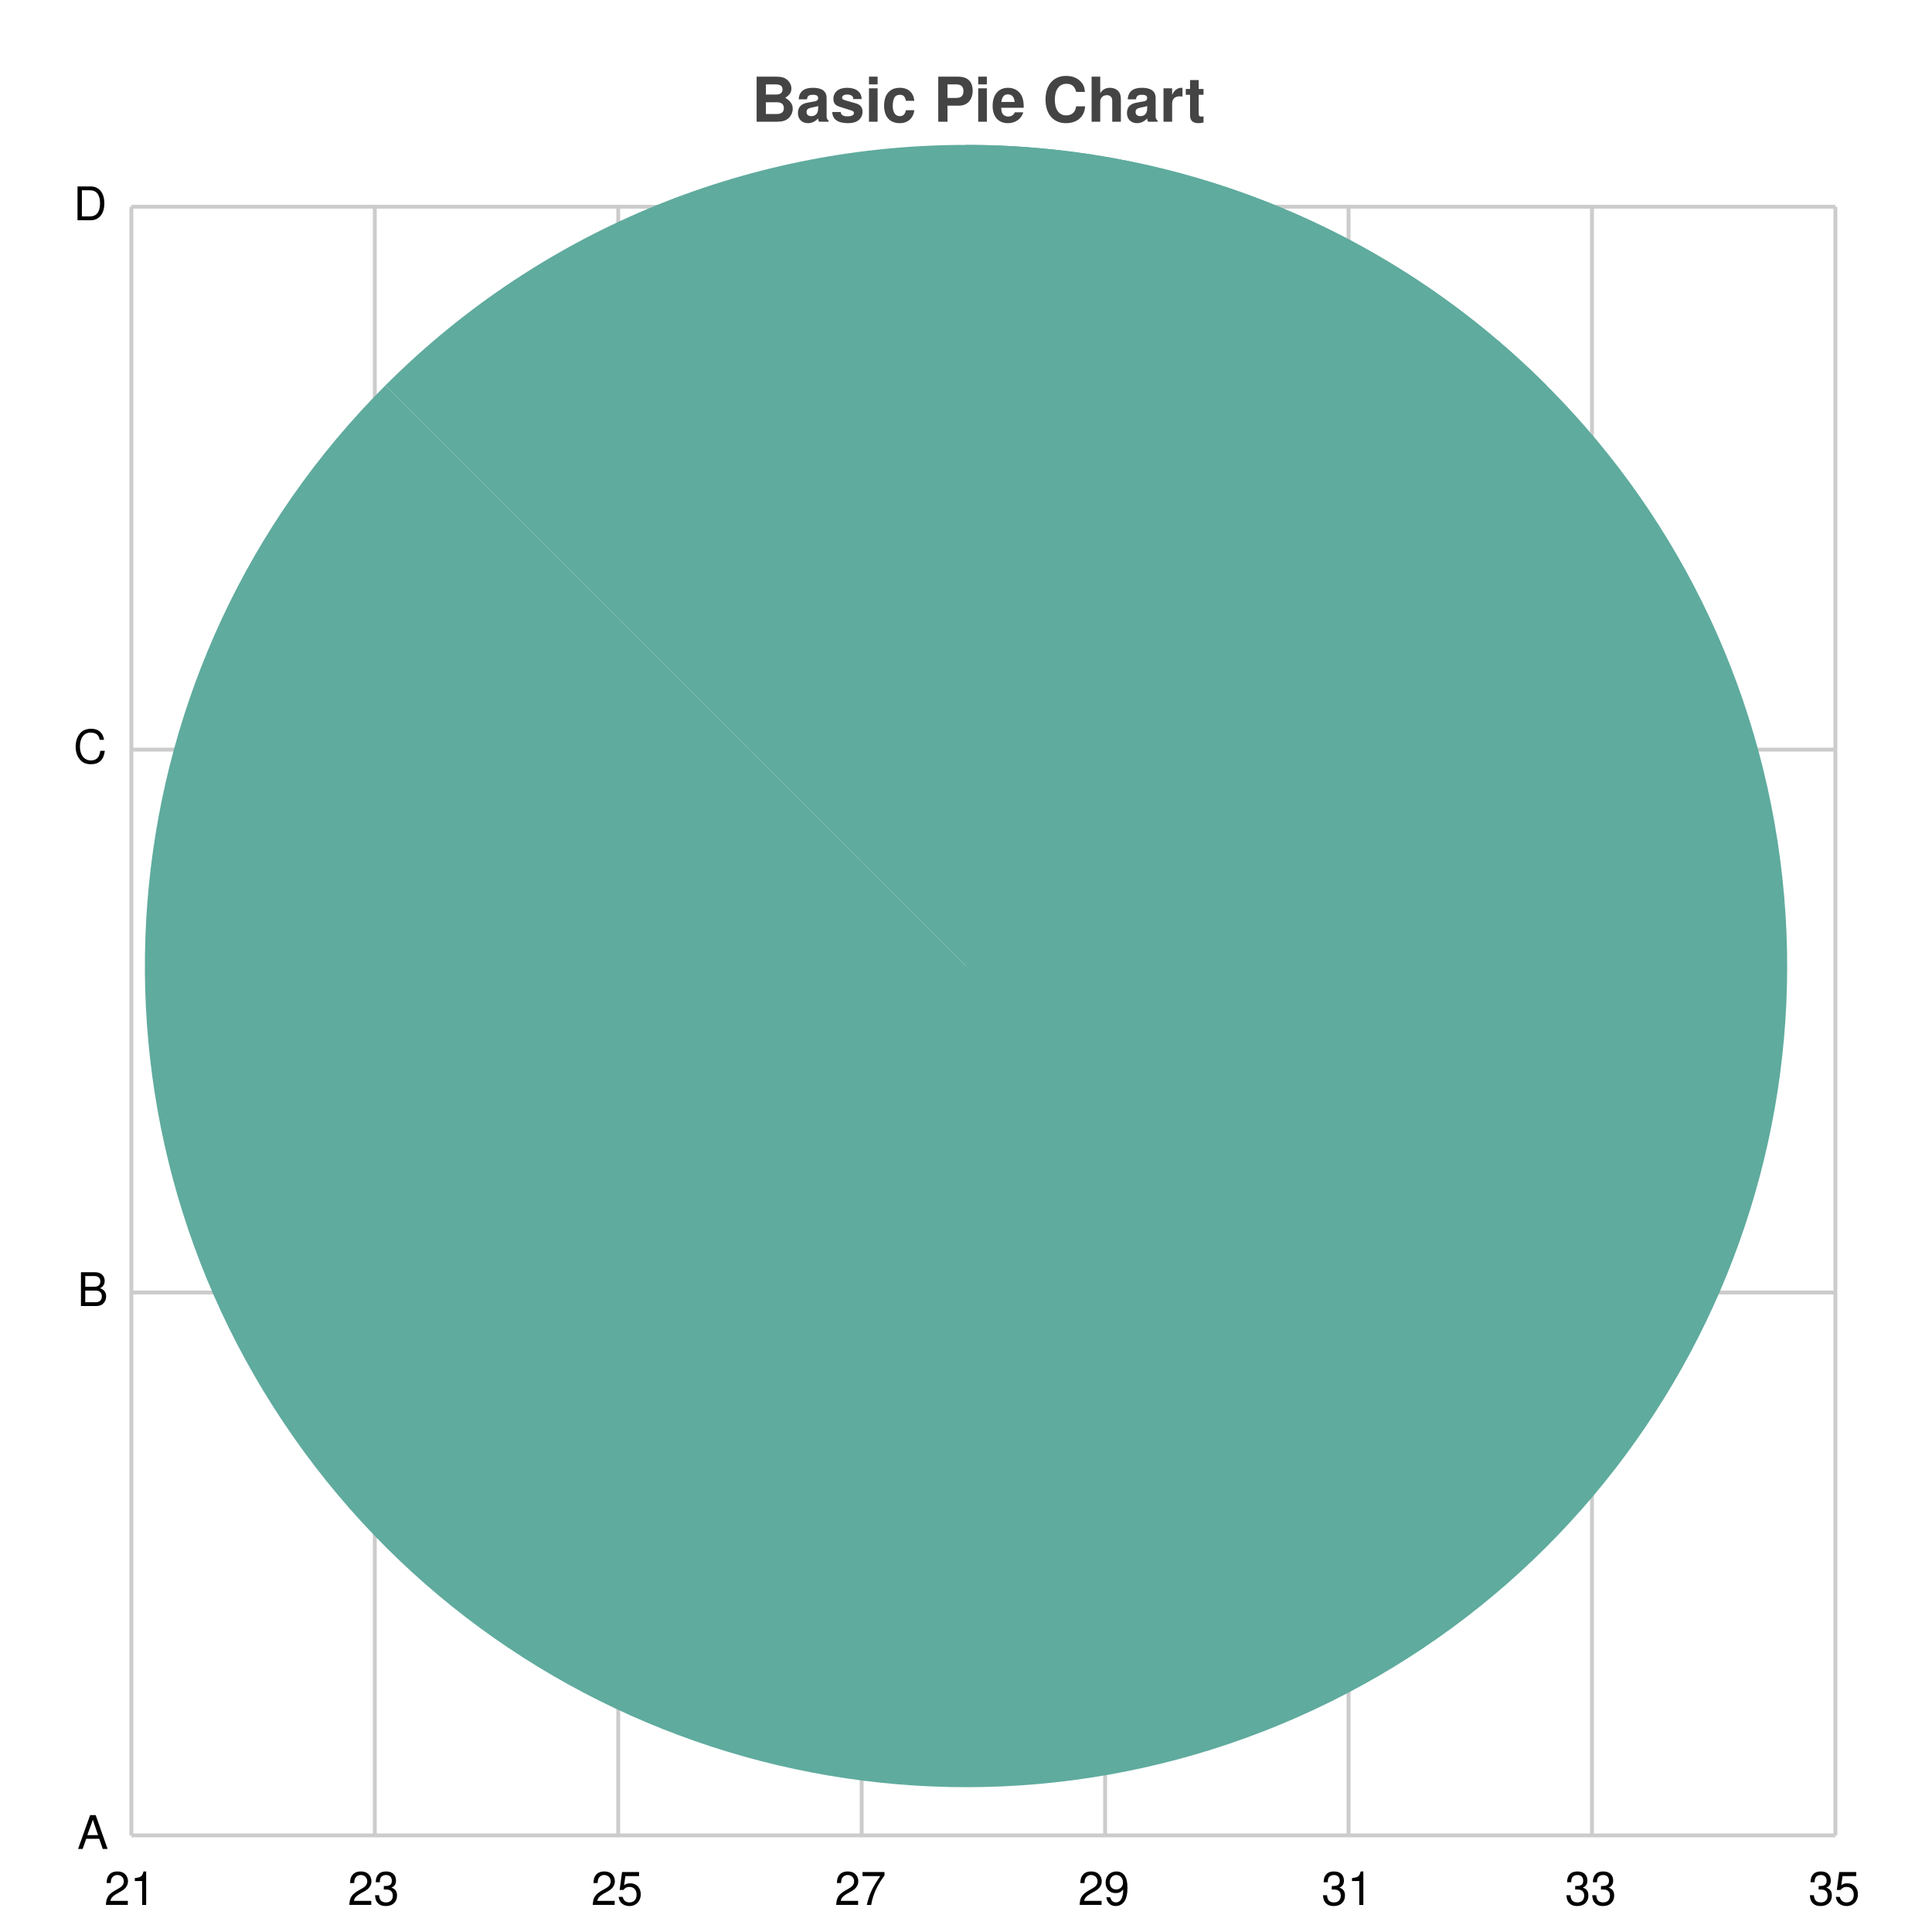
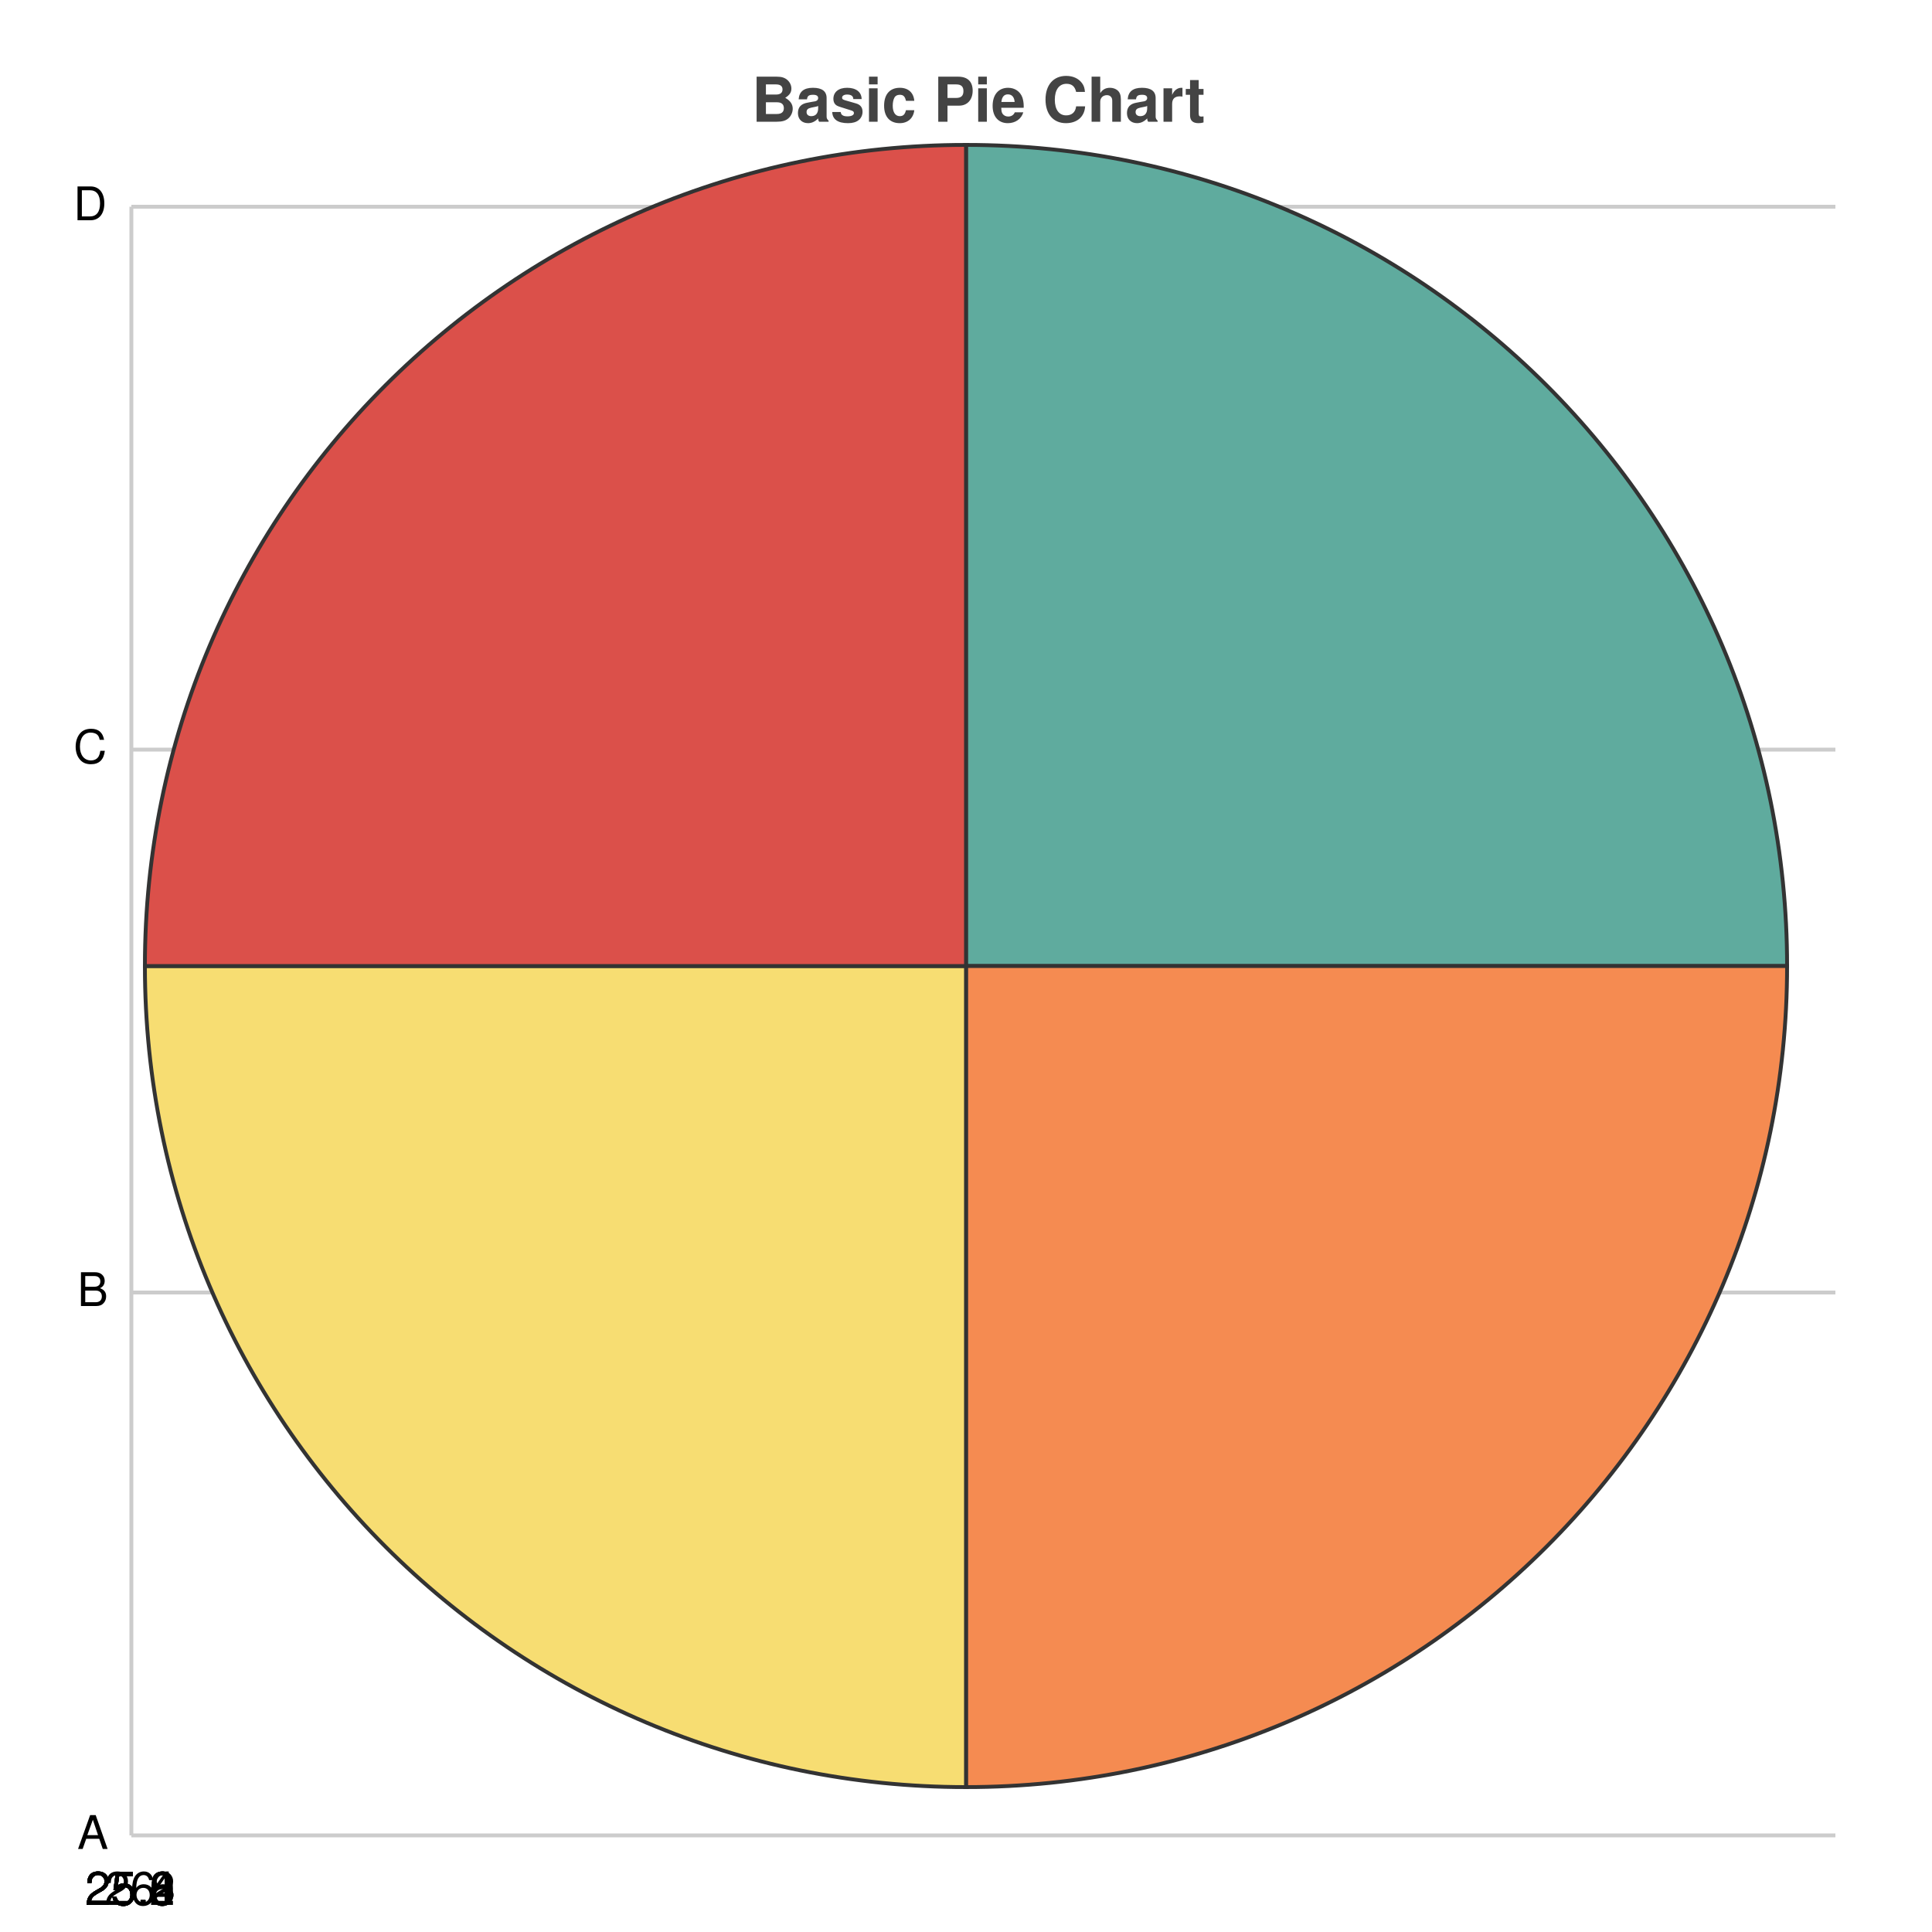
<svg xmlns="http://www.w3.org/2000/svg" width="500" height="500" viewBox="0 0 500 500">
  <path fill="white" d="M0 0 h500 v500 h-500 v-500Z" />
  <text transform="translate(-55.5, 19)" fill="#444444" font-family="Helvetica" font-weight="bold" font-size="16" x="250.0" y="12.5">Basic Pie Chart</text>
  <g>
    <path stroke="#CCCCCC" stroke-dasharray="None" d="M0 421.5 h441.0 M0 281.0 h441.0 M0 140.5 h441.0 M0 0.0 h441.0" transform="translate(34.0, 53.5)" />
    <g font-size="12" font-family="Helvetica" transform="translate(28.0, 53.5)">
      <text x="0" y="421.5" transform="translate(-8, 3.5)">A</text>
      <text x="0" y="281.0" transform="translate(-8, 3.5)">B</text>
      <text x="0" y="140.5" transform="translate(-9, 3.5)">C</text>
      <text x="0" y="0.0" transform="translate(-9, 3.5)">D</text>
    </g>
  </g>
  <g>
-     <path stroke="#CCCCCC" stroke-dasharray="None" d="M441.0 0 v421.5 M378.0 0 v421.5 M315.0 0 v421.5 M252.0 0 v421.5 M189.0 0 v421.5 M126.0 0 v421.5 M63.0 0 v421.5 M0.0 0 v421.5" transform="translate(34.0, 53.5)" />
+     <path stroke="#CCCCCC" stroke-dasharray="None" d="M0.0 0 v421.5 M0.0 0 v421.5 M0.0 0 v421.5 M0.0 0 v421.5 M0.0 0 v421.5 M0.0 0 v421.5" transform="translate(34.0, 53.5)" />
    <g font-size="12" font-family="Helvetica" transform="translate(34.0, 71.5)">
-       <text x="441.0" y="421.5" transform="translate(-7.0, 0)">35</text>
-       <text x="378.0" y="421.5" transform="translate(-7.0, 0)">33</text>
-       <text x="315.0" y="421.5" transform="translate(-7.0, 0)">31</text>
-       <text x="252.0" y="421.5" transform="translate(-7.0, 0)">29</text>
-       <text x="189.0" y="421.5" transform="translate(-7.0, 0)">27</text>
-       <text x="126.0" y="421.5" transform="translate(-7.0, 0)">25</text>
-       <text x="63.0" y="421.5" transform="translate(-7.0, 0)">23</text>
-       <text x="0.0" y="421.5" transform="translate(-7.0, 0)">21</text>
+       <text x="0.0" y="421.5" transform="translate(-7.0, 0)">26</text>
+       <text x="0.0" y="421.5" transform="translate(-12.0, 0)">25.8</text>
+       <text x="0.0" y="421.5" transform="translate(-12.0, 0)">25.6</text>
+       <text x="0.0" y="421.5" transform="translate(-12.0, 0)">25.4</text>
+       <text x="0.0" y="421.5" transform="translate(-12.0, 0)">25.2</text>
+       <text x="0.0" y="421.5" transform="translate(-12.0, 0)">25.0</text>
    </g>
  </g>
  <g transform="translate(250.0, 250.0)">
-     <path d="M 0 0 L 1.3011872240940628e-14 -212.5 A 212.5 212.5 0 1 1 -150.26 -150.26 Z" fill="#5fab9e" />
-     <path d="M 0 0 L -150.26 -150.26 A 212.5 212.5 0 0 1 150.26 -150.26 Z" fill="#5fab9e" />
-     <path d="M 0 0 L 150.26 -150.26 A 212.5 212.5 0 0 1 81.32 -196.324 Z" fill="#5fab9e" />
-     <path d="M 0 0 L 81.32 -196.324 A 212.5 212.5 0 0 1 -3.903561672282188e-14 -212.5 Z" fill="#5fab9e" />
+     <path d="M 0 0 L 1.3011872240940628e-14 -212.5 A 212.5 212.5 0 0 1 212.5 0.0 Z" fill="#5fab9e" stroke="#333333" stroke-width="1" />
+     <path d="M 0 0 L 212.5 0.0 A 212.5 212.5 0 0 1 1.3011872240940628e-14 212.5 Z" fill="#f58b51" stroke="#333333" stroke-width="1" />
+     <path d="M 0 0 L 1.3011872240940628e-14 212.5 A 212.5 212.5 0 0 1 -212.5 2.6023744481881257e-14 Z" fill="#f7dd72" stroke="#333333" stroke-width="1" />
+     <path d="M 0 0 L -212.5 2.6023744481881257e-14 A 212.5 212.5 0 0 1 -3.903561672282188e-14 -212.5 Z" fill="#db504a" stroke="#333333" stroke-width="1" />
  </g>
</svg>
